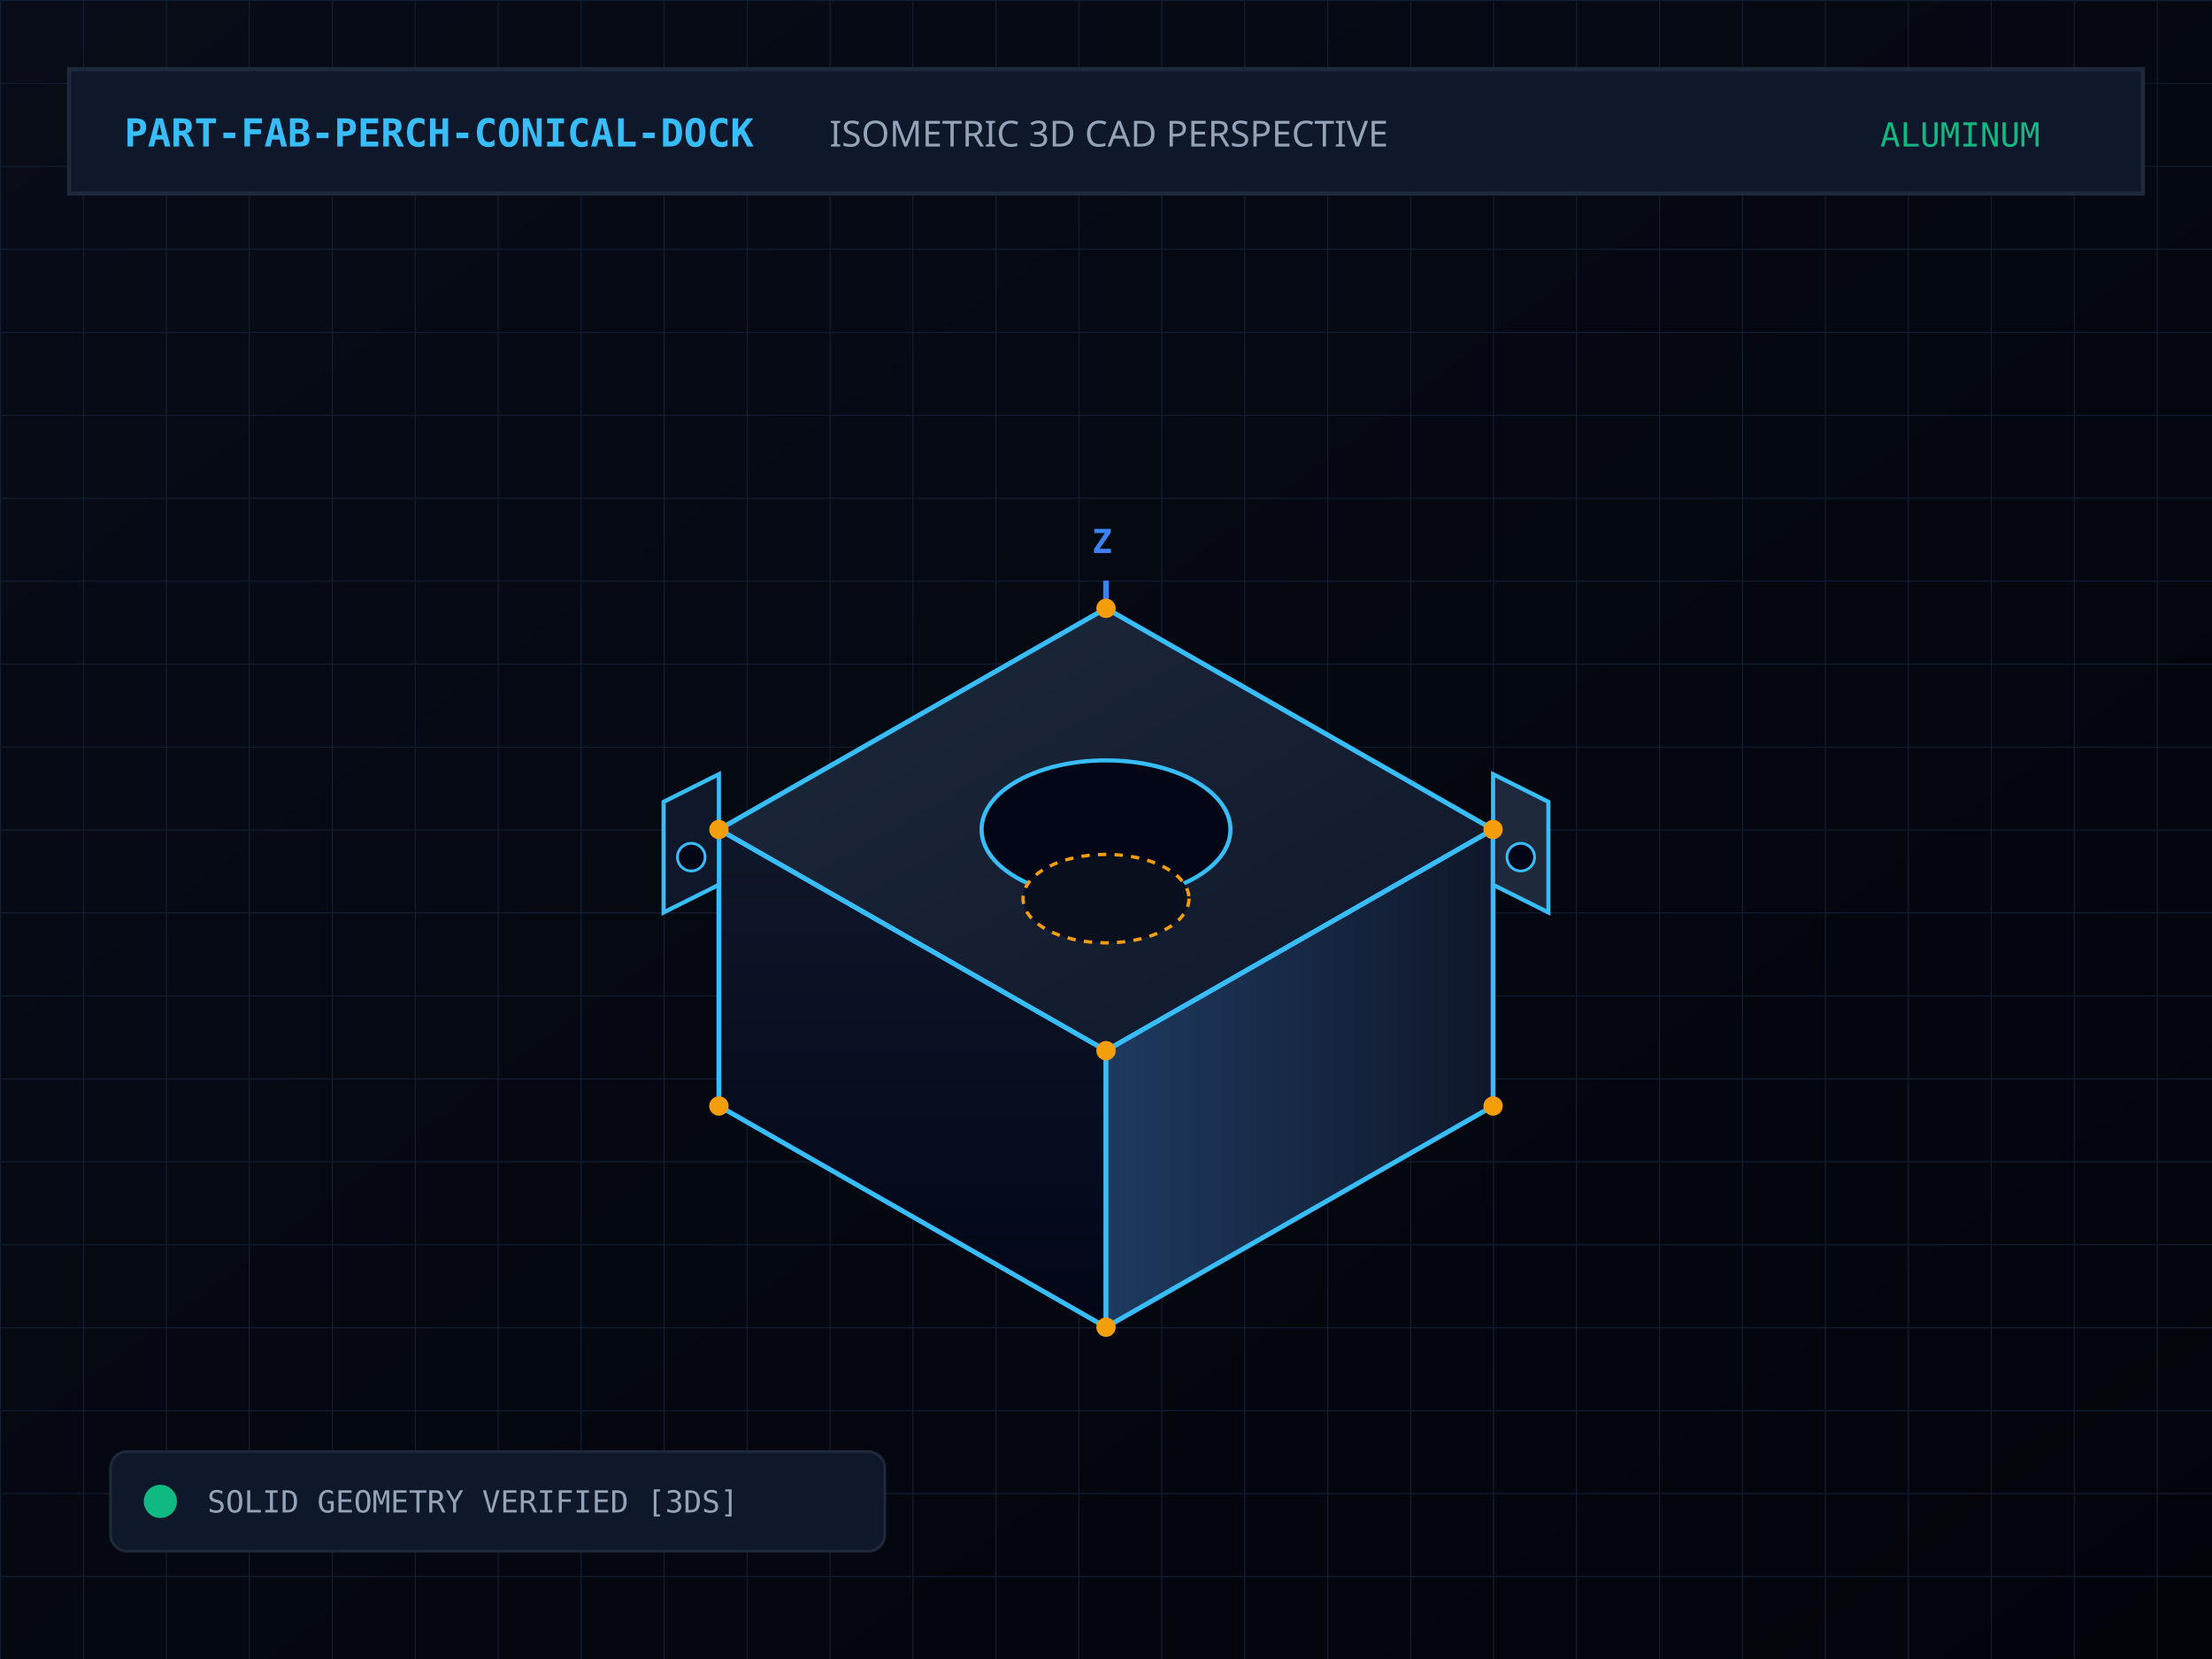
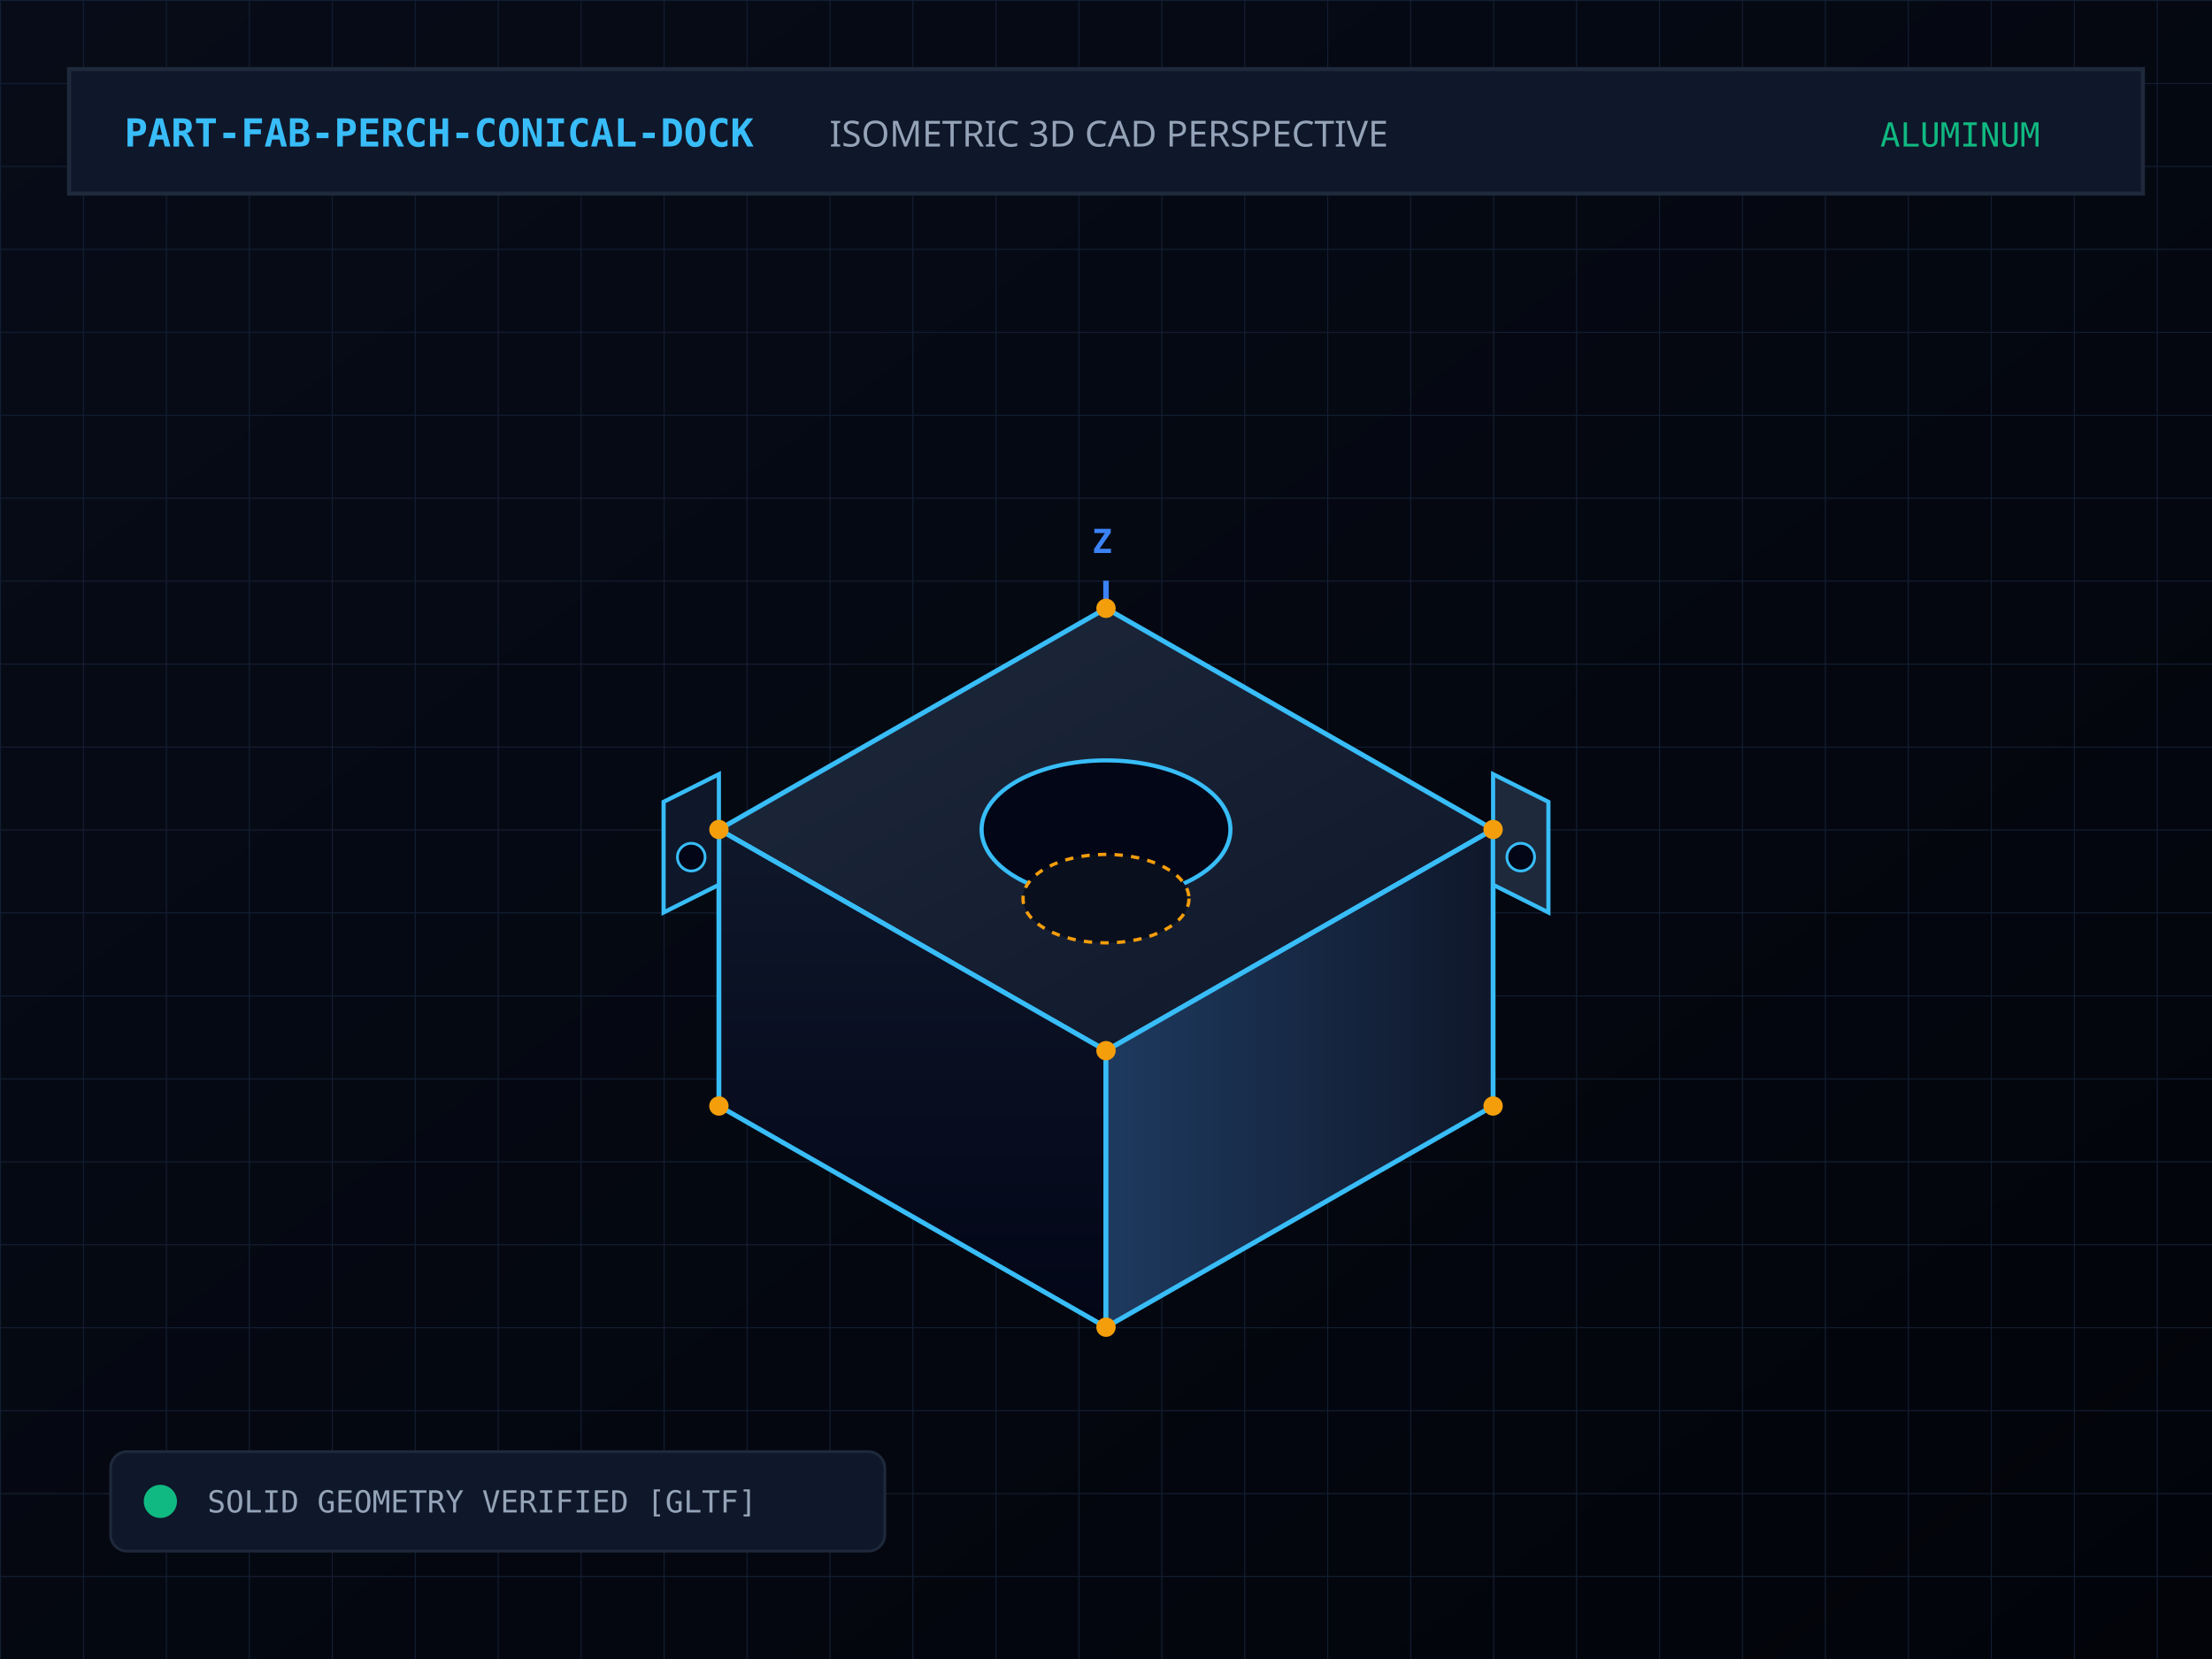
<svg xmlns="http://www.w3.org/2000/svg" viewBox="0 0 800 600" width="100%" height="100%">
  <defs>
    <linearGradient id="iso-bg" x1="0%" y1="0%" x2="100%" y2="100%">
      <stop offset="0%" stop-color="#070c18" />
      <stop offset="100%" stop-color="#02040a" />
    </linearGradient>
    <pattern id="iso-grid" width="30" height="30" patternUnits="userSpaceOnUse">
      <path d="M 30 0 L 0 0 0 30" fill="none" stroke="#131e32" stroke-width="0.75" />
    </pattern>
    <linearGradient id="face-top" x1="0%" y1="0%" x2="100%" y2="100%">
      <stop offset="0%" stop-color="#1e293b" />
      <stop offset="100%" stop-color="#0f172a" />
    </linearGradient>
    <linearGradient id="face-left" x1="0%" y1="0%" x2="0%" y2="100%">
      <stop offset="0%" stop-color="#0f172a" />
      <stop offset="100%" stop-color="#020617" />
    </linearGradient>
    <linearGradient id="face-right" x1="0%" y1="0%" x2="100%" y2="0%">
      <stop offset="0%" stop-color="#1e3a5f" />
      <stop offset="100%" stop-color="#0f172a" />
    </linearGradient>
  </defs>
  <rect width="100%" height="100%" fill="url(#iso-bg)" />
  <rect width="100%" height="100%" fill="url(#iso-grid)" />
  <rect x="25" y="25" width="750" height="45" fill="#0f172a" stroke="#1e293b" stroke-width="1.5" />
  <text x="45" y="53" font-family="monospace" font-size="14" font-weight="bold" fill="#38bdf8">PART-FAB-PERCH-CONICAL-DOCK</text>
  <text x="300" y="53" font-family="sans-serif" font-size="13" fill="#94a3b8">ISOMETRIC 3D CAD PERSPECTIVE</text>
  <text x="680" y="53" font-family="monospace" font-size="12" fill="#10b981">ALUMINUM</text>
  <g transform="translate(400, 310)">
    <line x1="0" y1="0" x2="-90" y2="52" stroke="#ef4444" stroke-width="2" />
    <text x="-105" y="60" font-family="monospace" font-size="12" font-weight="bold" fill="#ef4444">X</text>
    <line x1="0" y1="0" x2="90" y2="52" stroke="#10b981" stroke-width="2" />
    <text x="100" y="60" font-family="monospace" font-size="12" font-weight="bold" fill="#10b981">Y</text>
    <line x1="0" y1="0" x2="0" y2="-100" stroke="#3b82f6" stroke-width="2" />
    <text x="-5" y="-110" font-family="monospace" font-size="12" font-weight="bold" fill="#3b82f6">Z</text>
    <polygon points="0,-90 140,-10 0,70 -140,-10" fill="url(#face-top)" stroke="#38bdf8" stroke-width="1.75" />
    <polygon points="-140,-10 0,70 0,170 -140,90" fill="url(#face-left)" stroke="#38bdf8" stroke-width="1.75" />
    <polygon points="0,70 140,-10 140,90 0,170" fill="url(#face-right)" stroke="#38bdf8" stroke-width="1.75" />
    <ellipse cx="0" cy="-10" rx="45" ry="25" fill="#020617" stroke="#38bdf8" stroke-width="1.5" />
    <ellipse cx="0" cy="15" rx="30" ry="16" fill="#0a0f1d" stroke="#f59e0b" stroke-width="1.2" stroke-dasharray="3,3" />
    <polygon points="-160,-20 -140,-30 -140,10 -160,20" fill="#0f172a" stroke="#38bdf8" stroke-width="1.5" />
    <circle cx="-150" cy="0" r="5" fill="#020617" stroke="#38bdf8" stroke-width="1" />
    <polygon points="140,-30 160,-20 160,20 140,10" fill="#1e293b" stroke="#38bdf8" stroke-width="1.5" />
    <circle cx="150" cy="0" r="5" fill="#020617" stroke="#38bdf8" stroke-width="1" />
    <circle cx="0" cy="70" r="3.5" fill="#f59e0b" />
    <circle cx="-140" cy="-10" r="3.5" fill="#f59e0b" />
    <circle cx="140" cy="-10" r="3.5" fill="#f59e0b" />
    <circle cx="0" cy="-90" r="3.5" fill="#f59e0b" />
    <circle cx="0" cy="170" r="3.5" fill="#f59e0b" />
    <circle cx="-140" cy="90" r="3.5" fill="#f59e0b" />
    <circle cx="140" cy="90" r="3.5" fill="#f59e0b" />
  </g>
  <rect x="40" y="525" width="280" height="36" rx="6" fill="#0f172a" stroke="#1e293b" stroke-width="1" />
  <circle cx="58" cy="543" r="6" fill="#10b981" />
-   <text x="75" y="547" font-family="monospace" font-size="11" fill="#94a3b8">SOLID GEOMETRY VERIFIED [3DS]</text>
+   <text x="75" y="547" font-family="monospace" font-size="11" fill="#94a3b8">SOLID GEOMETRY VERIFIED [GLTF]</text>
</svg>
